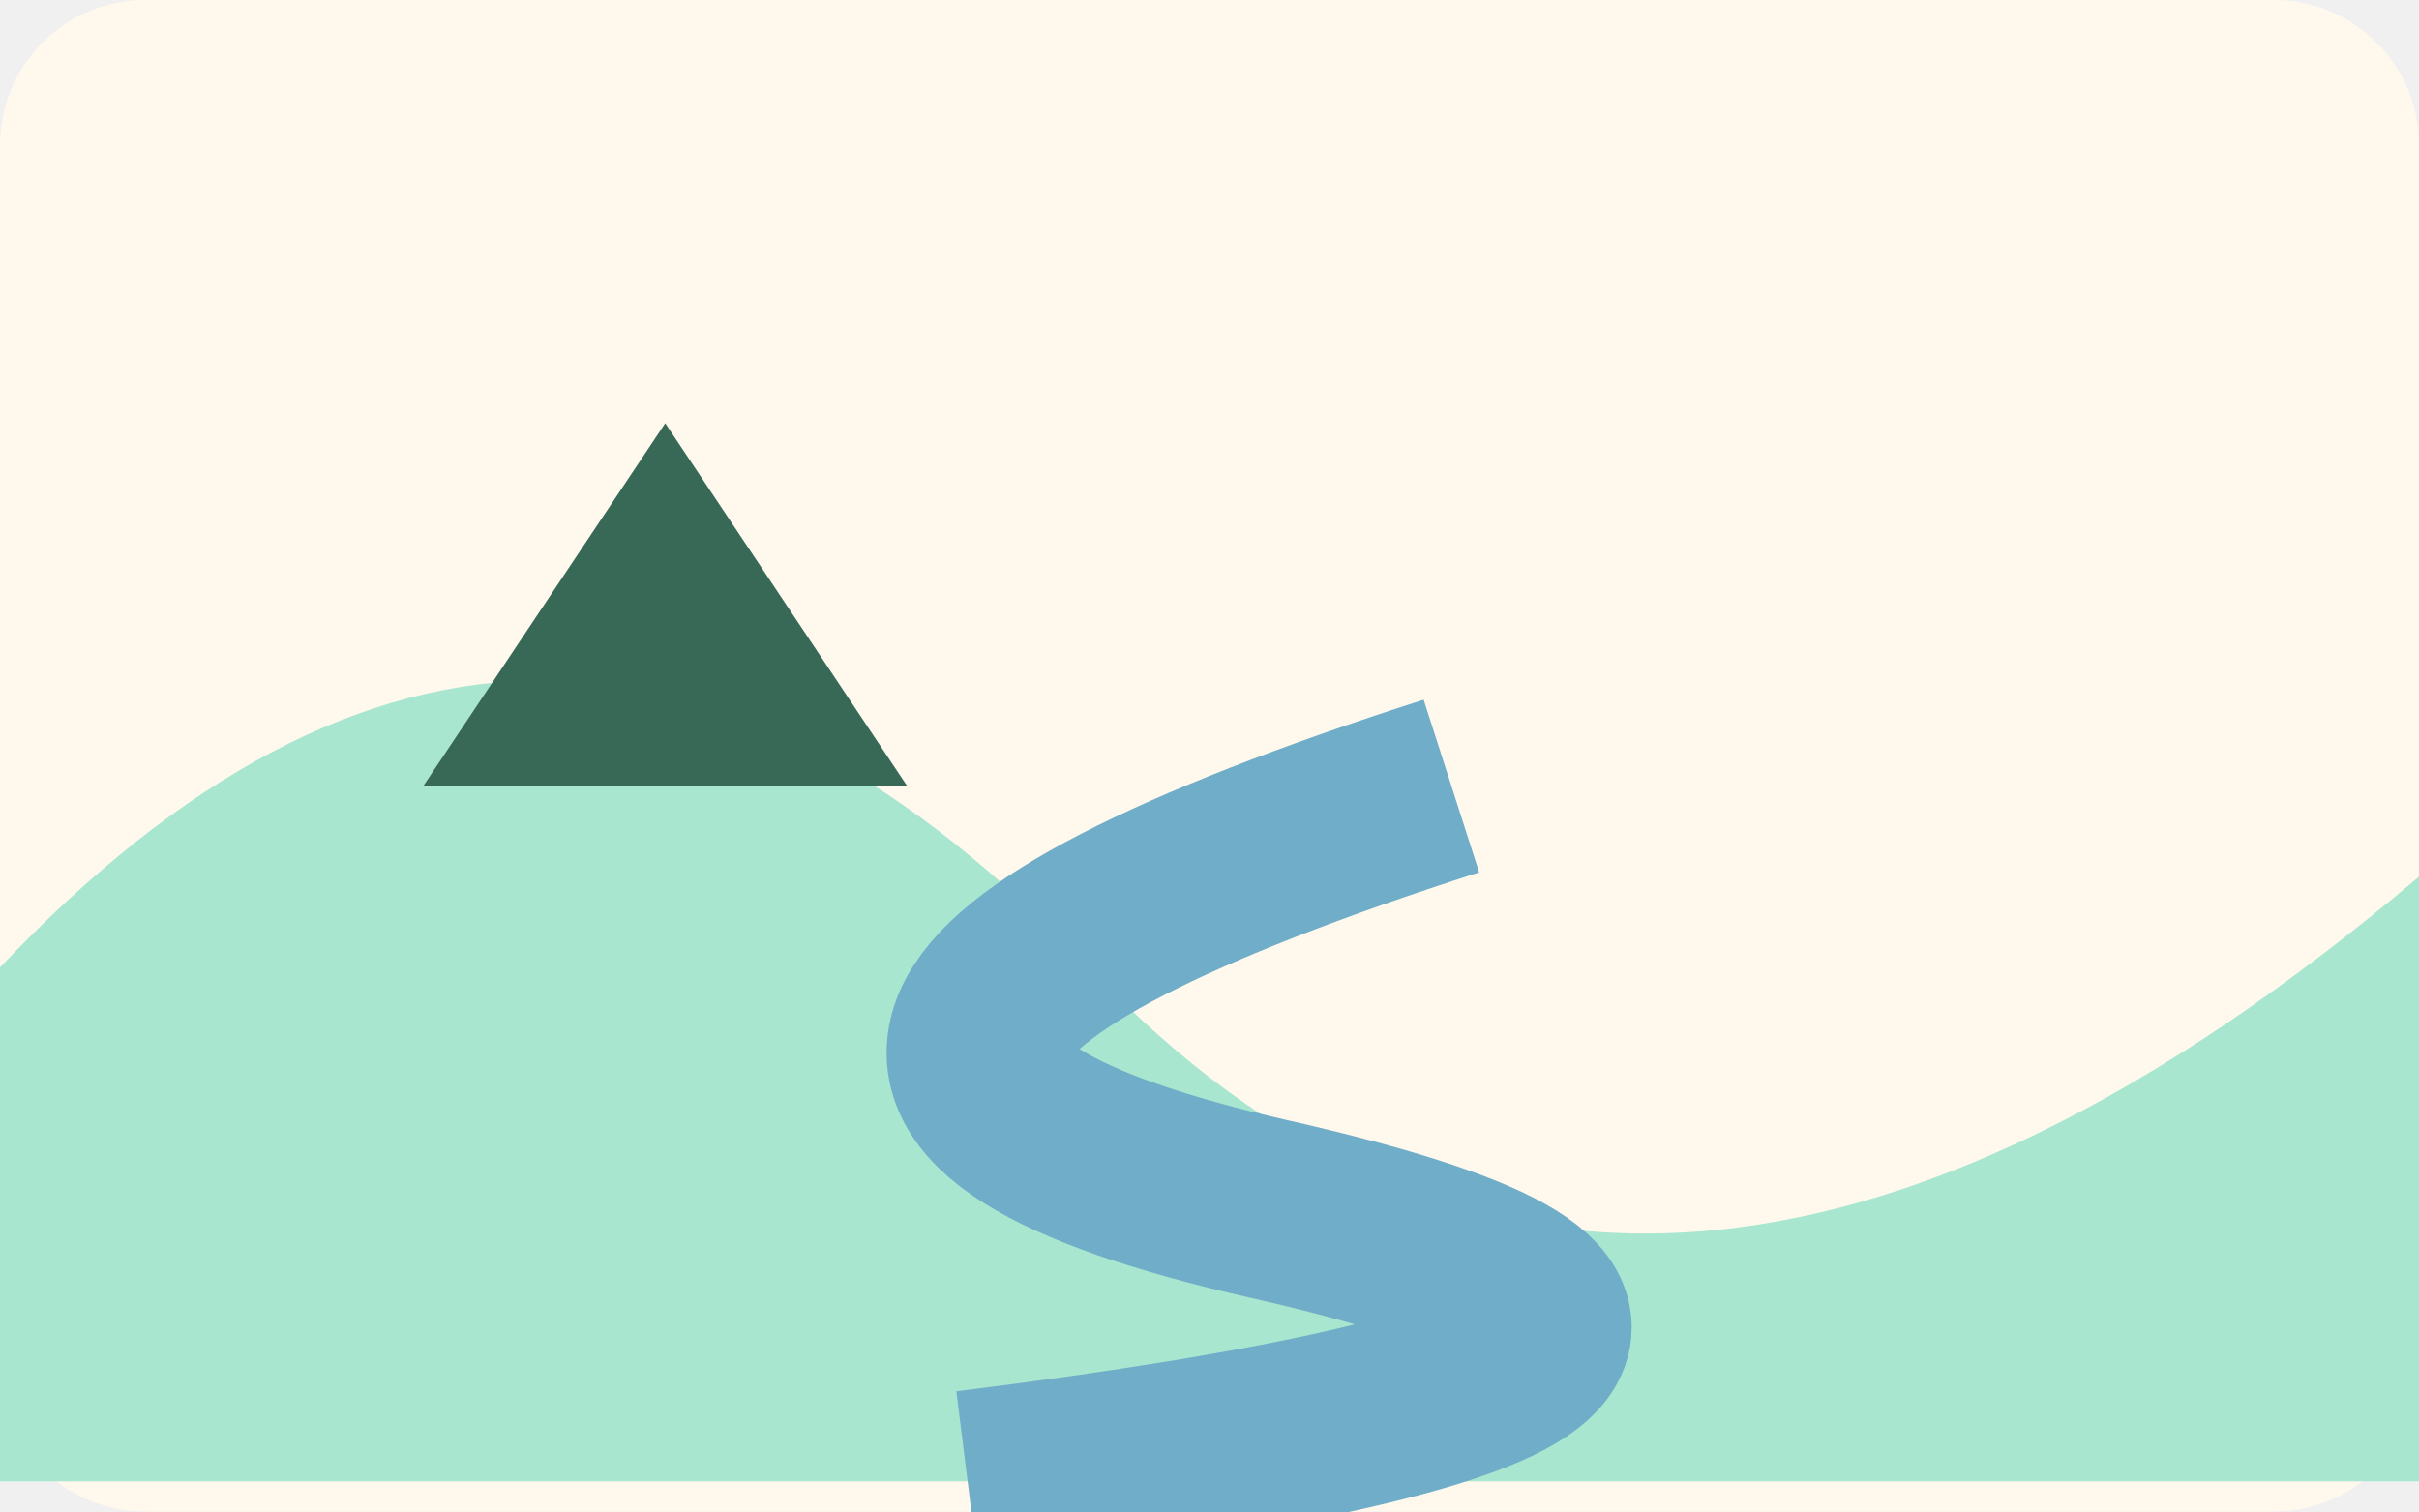
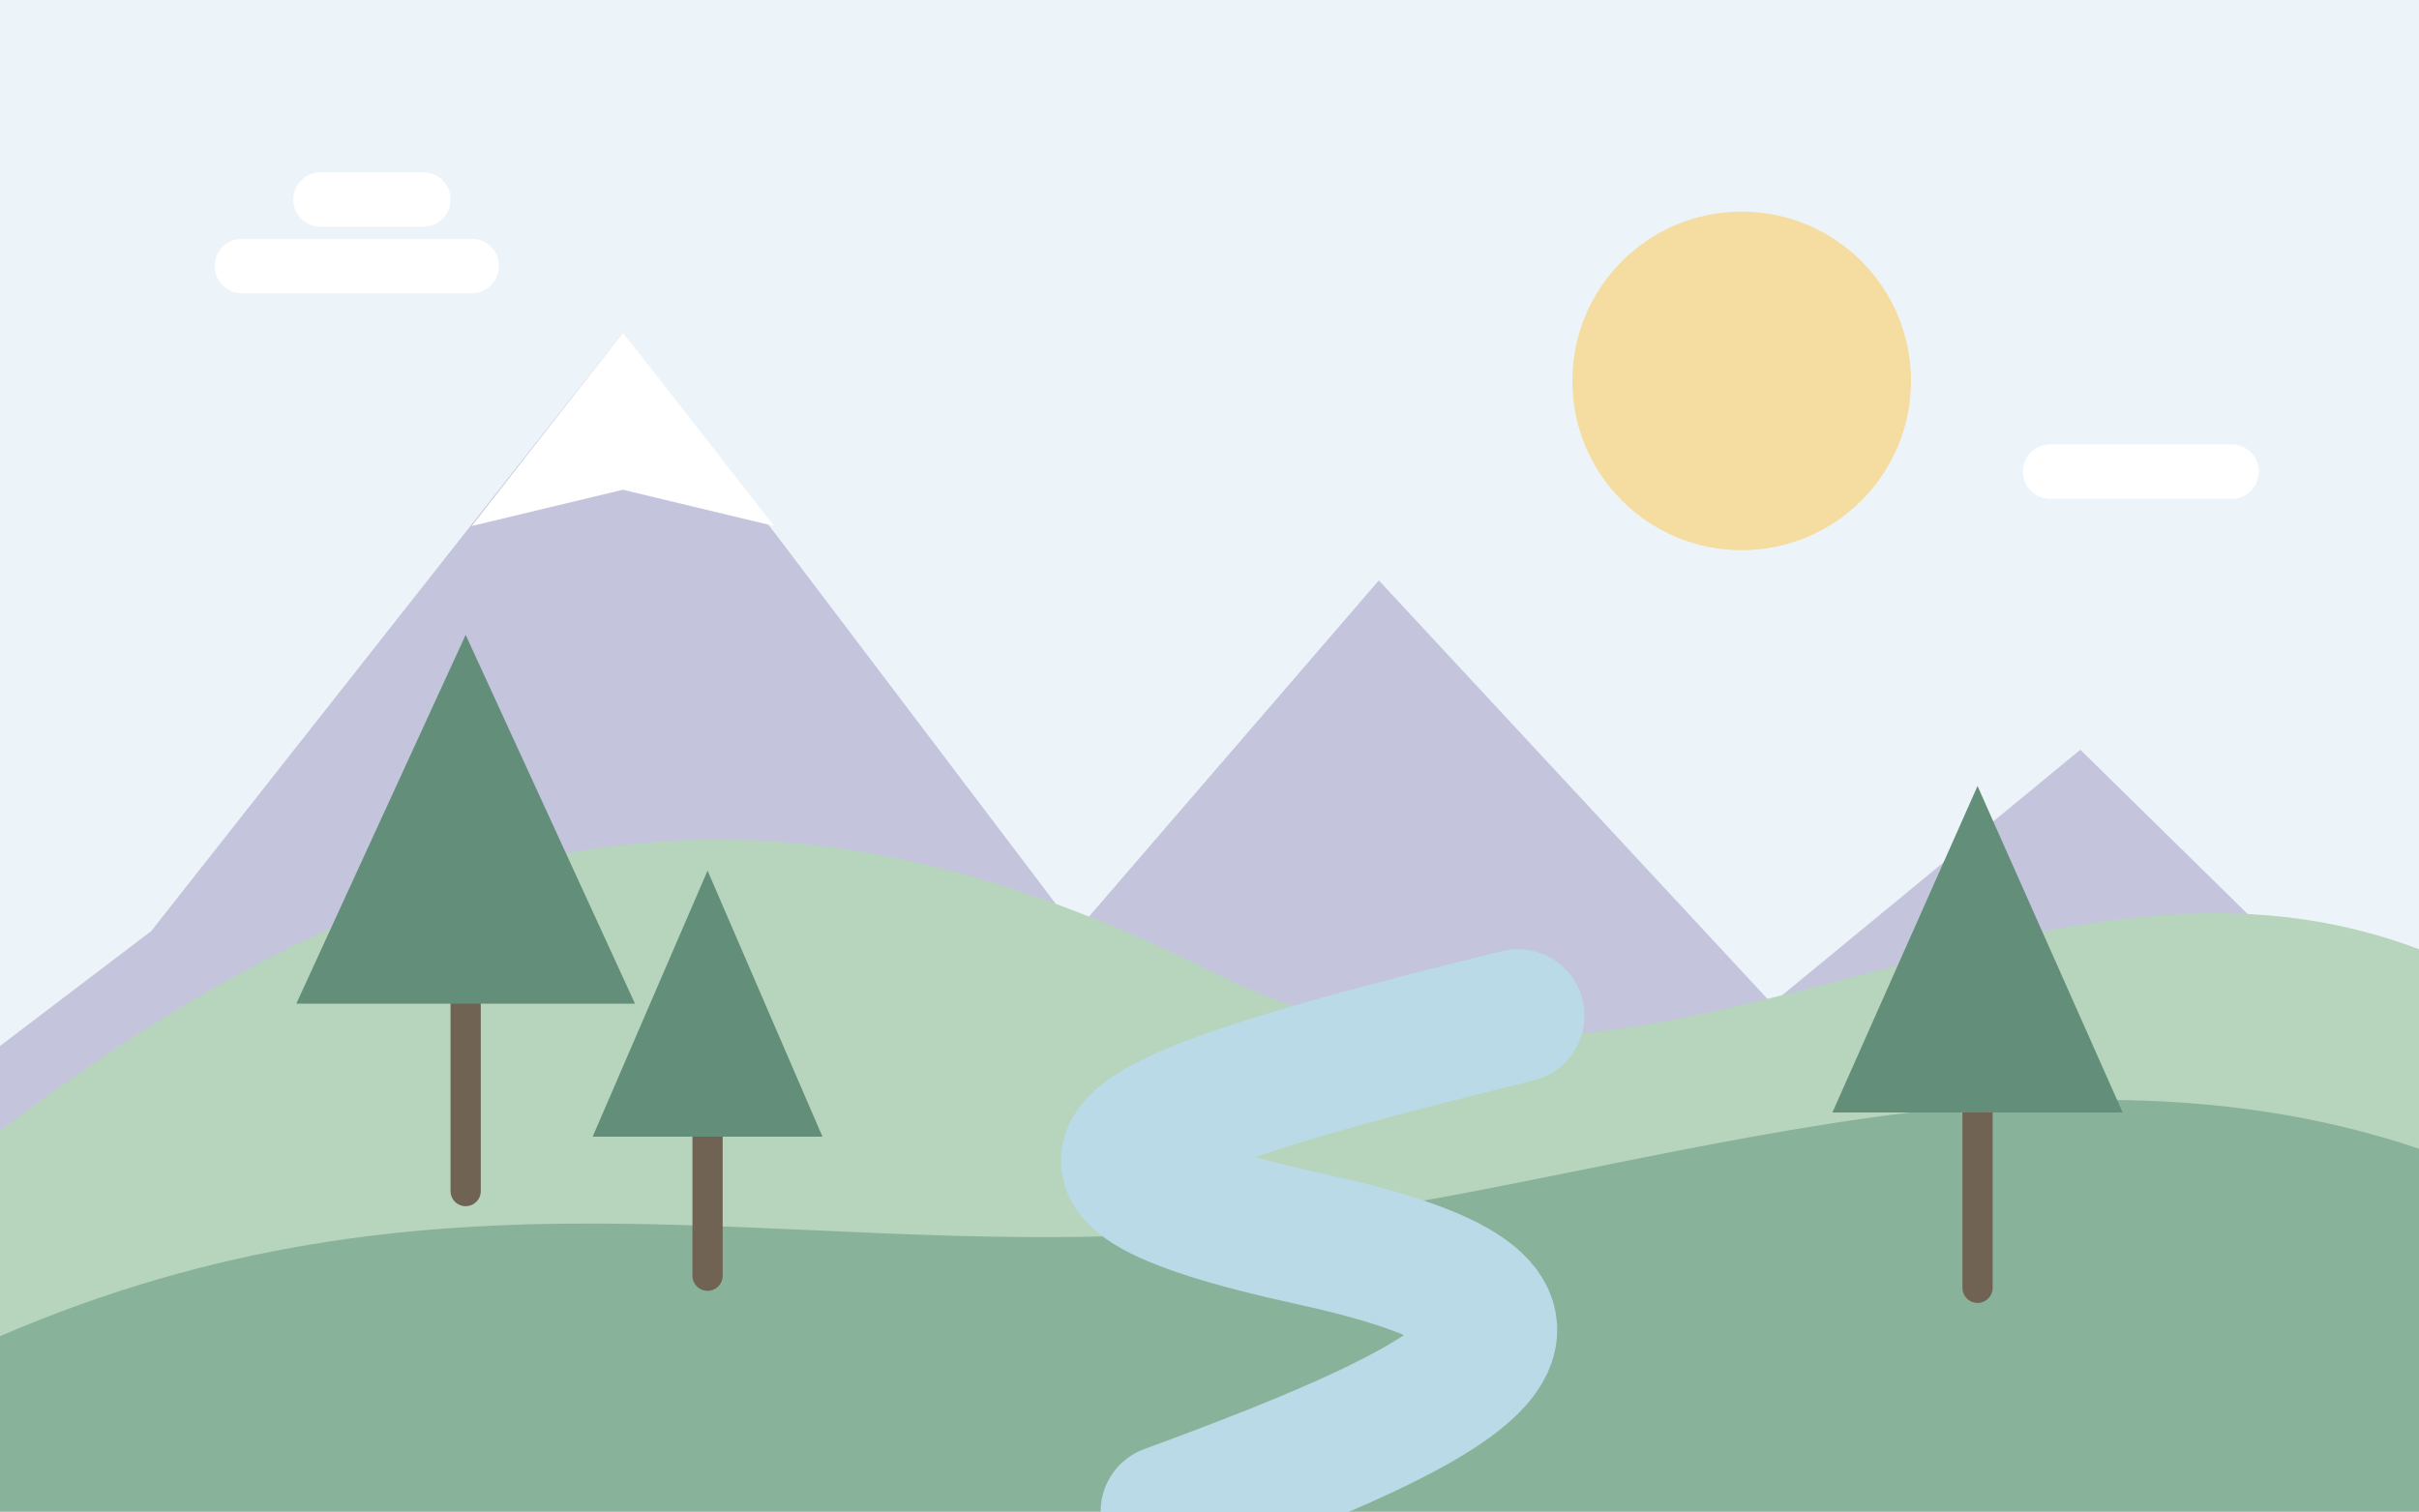
- <svg xmlns="http://www.w3.org/2000/svg" viewBox="0 0 400 250">
-   <rect width="400" height="250" rx="24" fill="#fff8ed" />
-   <path d="M0 160Q90 65 180 160t220-15v100H0Z" fill="#a8e6cf" />
-   <path d="M240 130q-140 45-30 70t-50 45" stroke="#70adc8" stroke-width="30" fill="none" />
-   <path d="m70 130 40-60 40 60Z" fill="#386956" />
+ <svg xmlns="http://www.w3.org/2000/svg" viewBox="0 0 400 250" fill="none">
+   <path fill="#EDF4F9" d="M0 0h400v250H0z" />
+   <circle cx="288" cy="63" r="28" fill="#F5DCA0" />
+   <path d="m25 154 78-99 75 99 50-58 65 70 51-42 56 55v71H0v-77Z" fill="#C4C5DD" />
+   <path d="m78 87 25-32 25 32-25-6Z" fill="white" />
+   <path d="M0 187c74-56 131-61 201-26s133-29 199-4v93H0Z" fill="#B7D4BD" />
+   <path d="M0 221c72-31 128-13 194-17s138-37 206-14v60H0Z" fill="#89B29A" />
+   <path d="M251 168c-65 16-89 25-34 37s25 27-24 45" stroke="#BADAE7" stroke-width="22" stroke-linecap="round" />
+   <path d="M77 197v-55m40 69v-39M327 213v-47" stroke="#706354" stroke-width="5" stroke-linecap="round" />
+   <path d="m49 166 28-61 28 61Zm49 22 19-44 19 44Zm205-4 24-54 24 54Z" fill="#638F7A" />
+   <path d="M40 44h38m-25-11h17M339 78h30" stroke="white" stroke-width="9" stroke-linecap="round" />
</svg>
